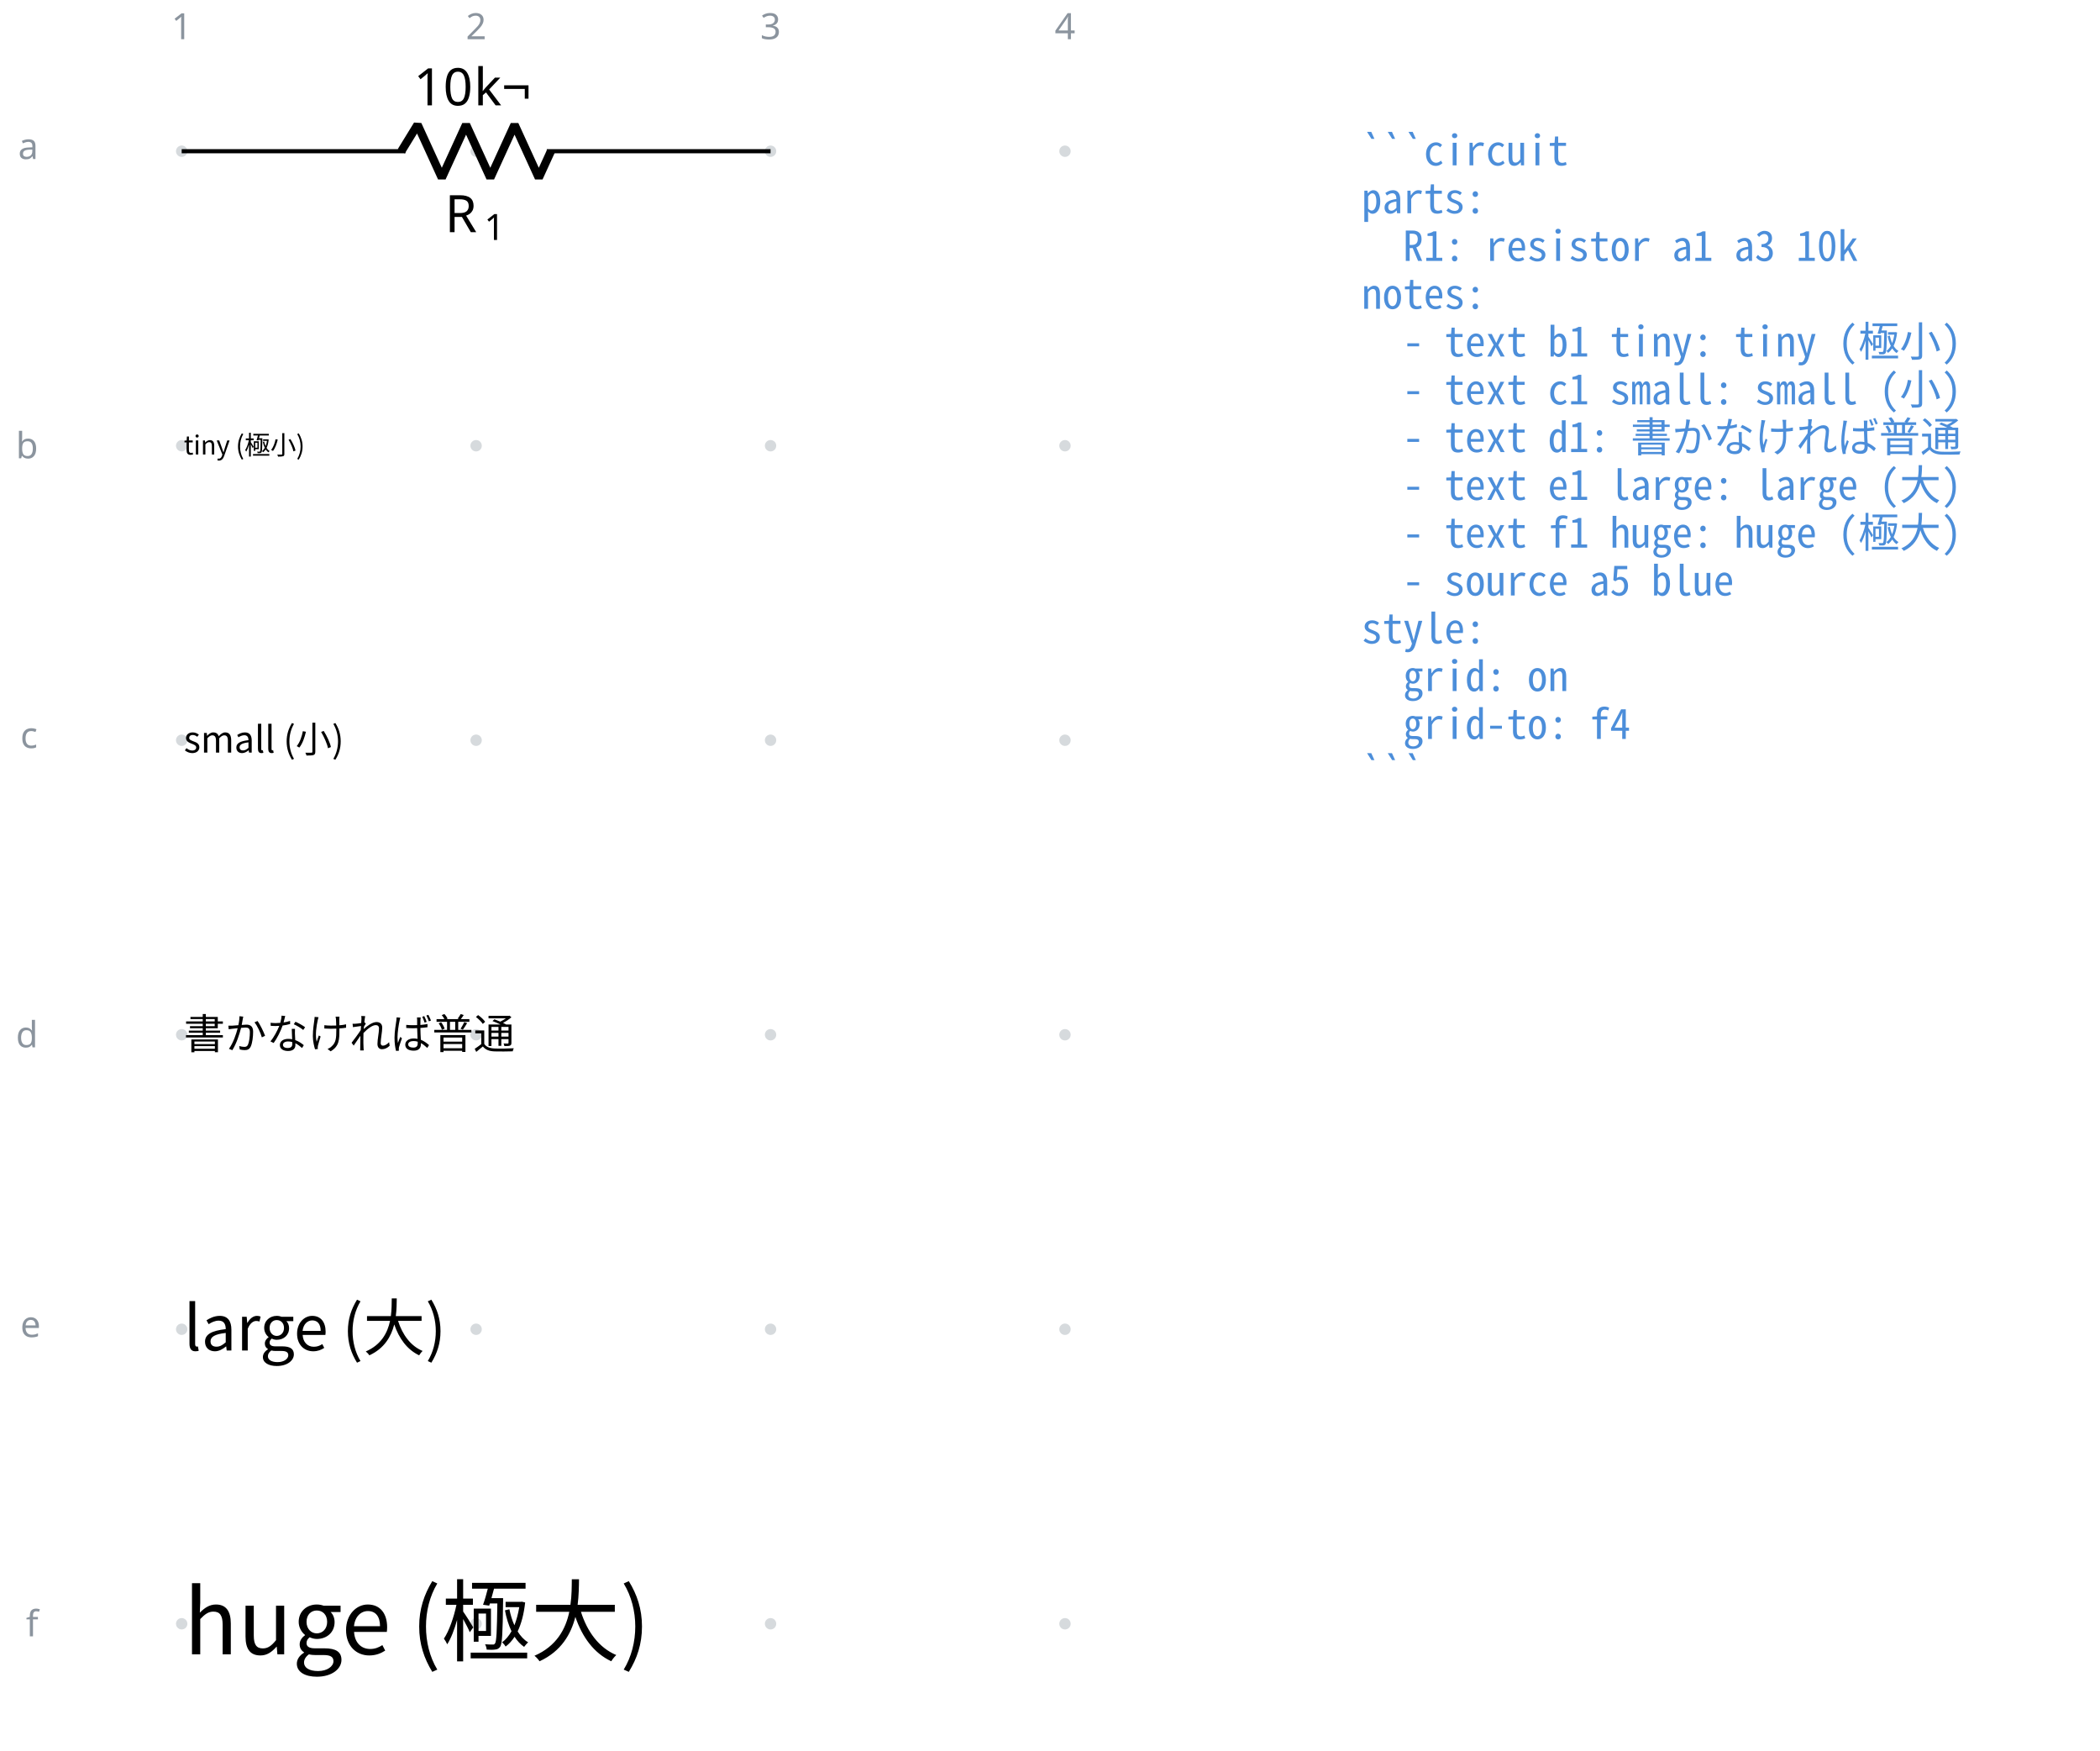
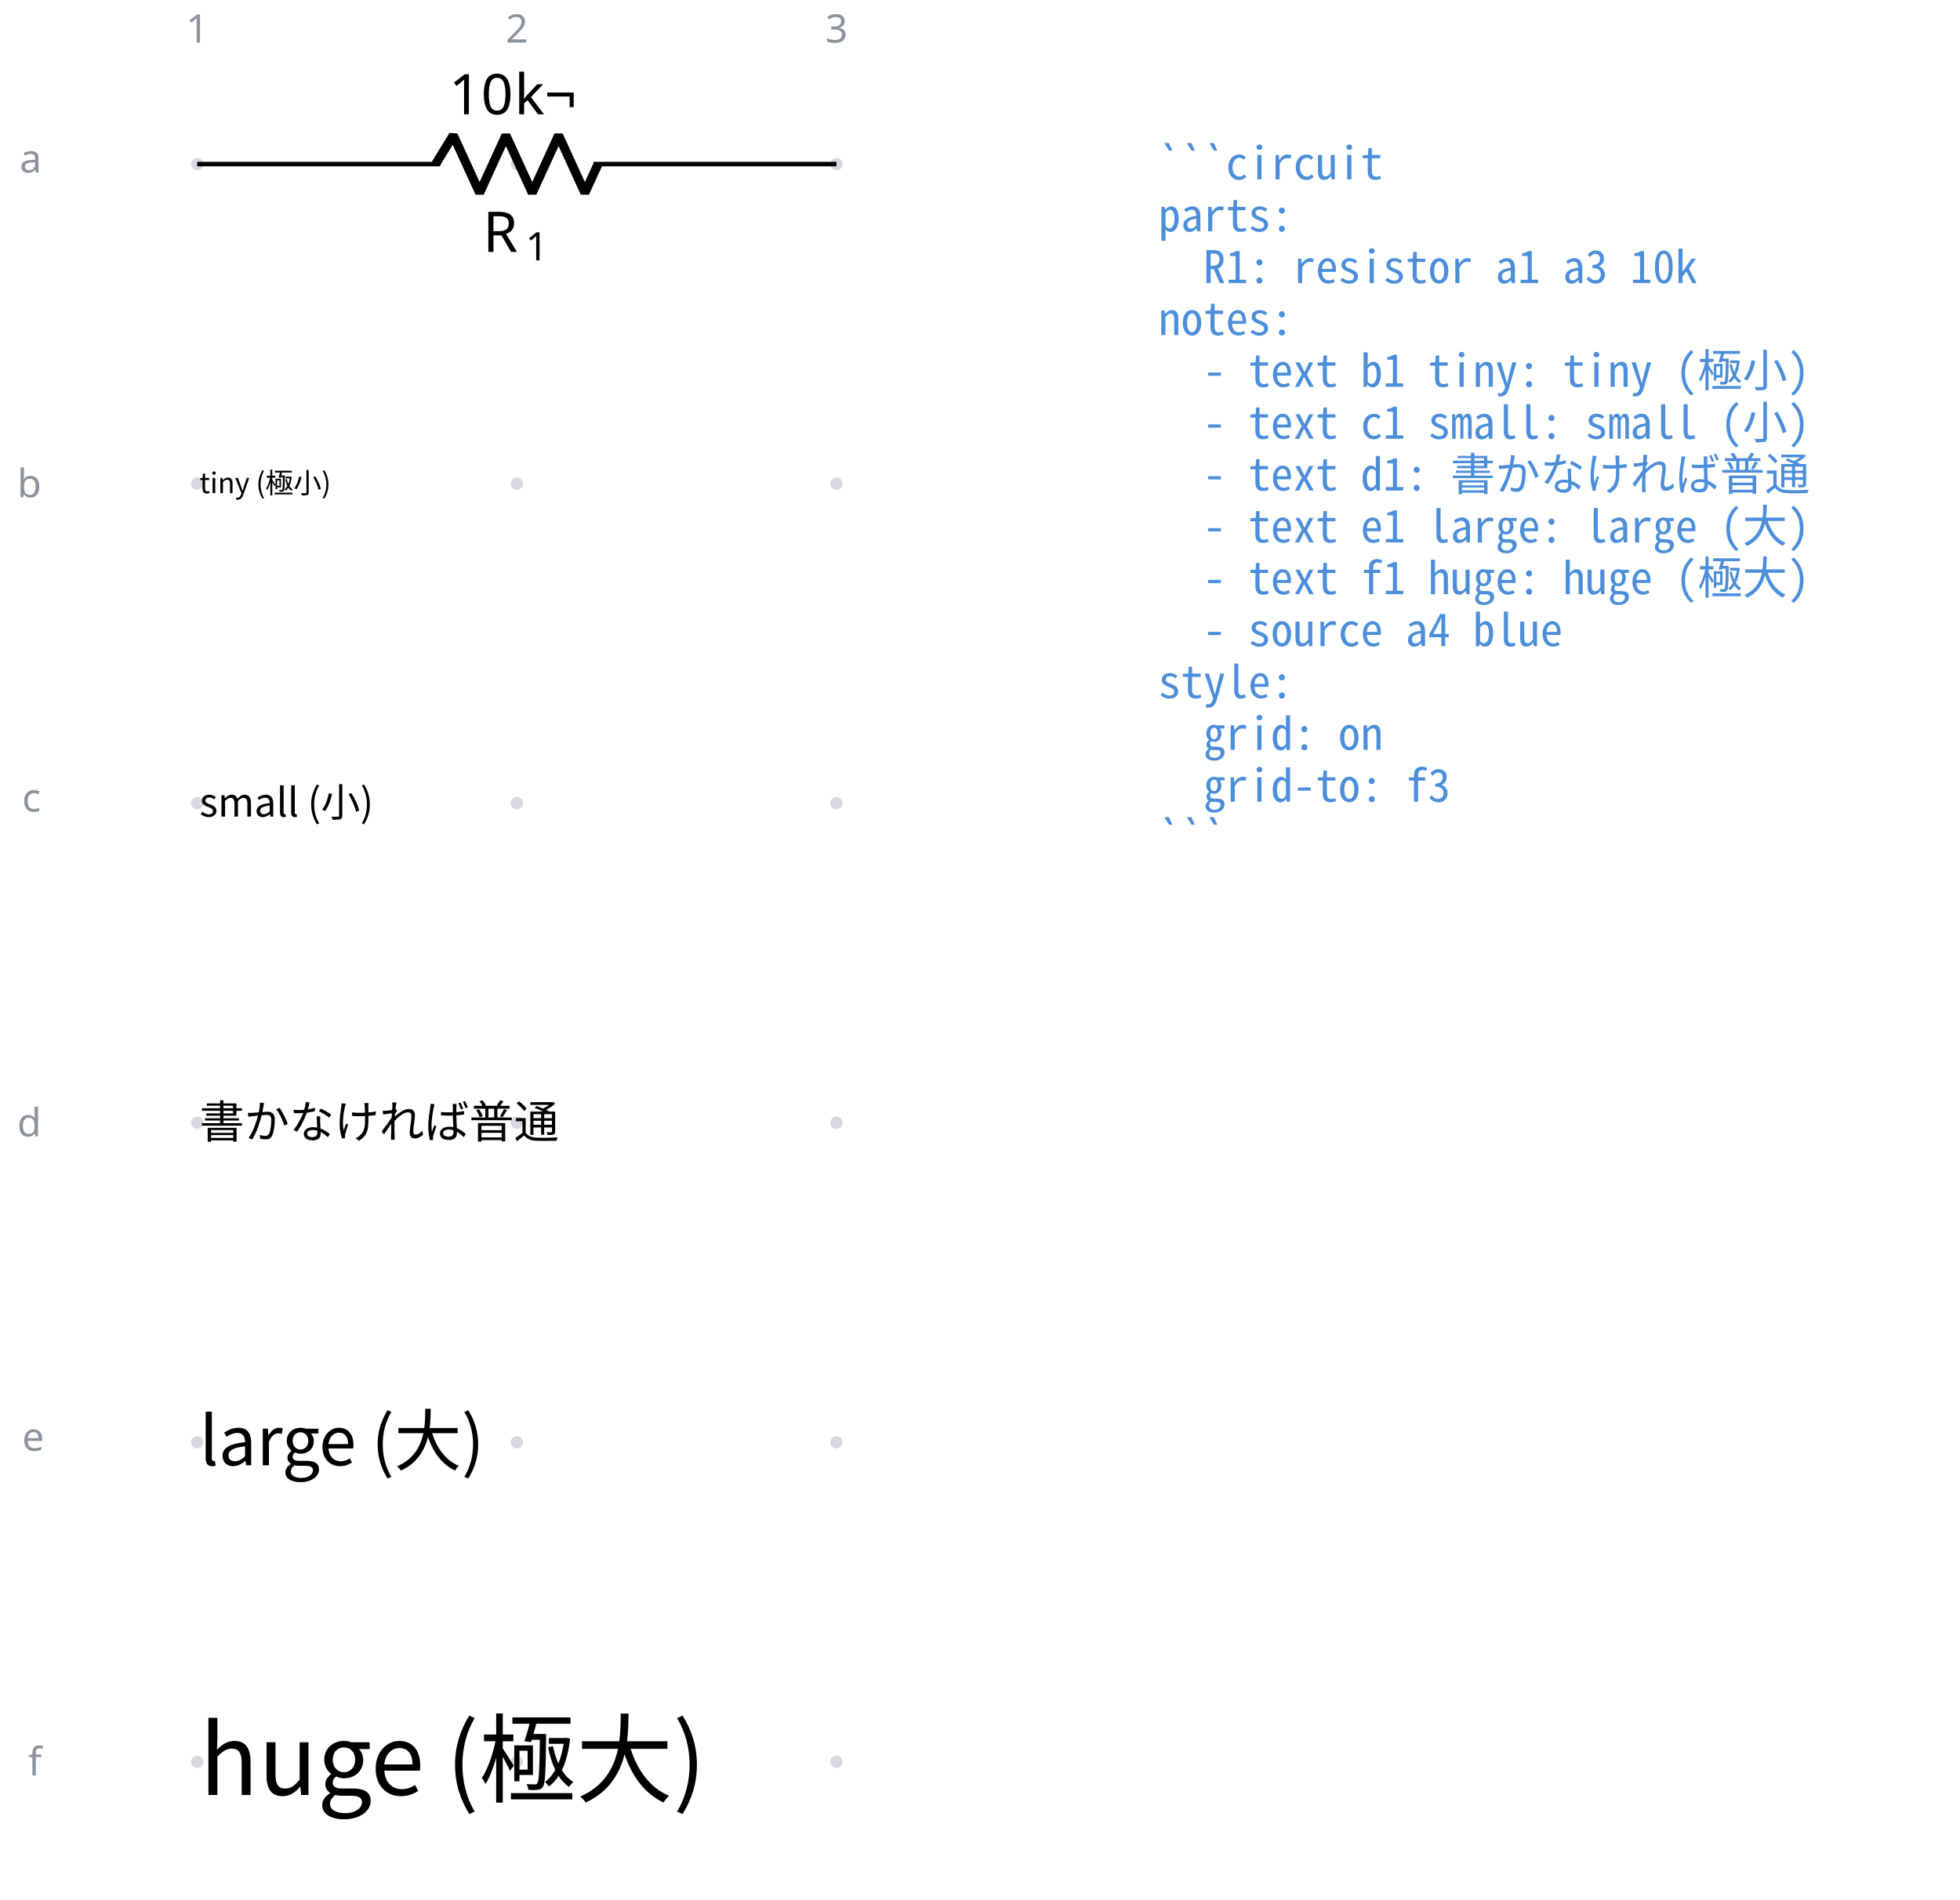
- <svg xmlns="http://www.w3.org/2000/svg" data-circuit-fence="0.1.0" fill="currentColor" width="541.155" height="451.048" viewBox="-72 -72 405.866 338.286">
+ <svg xmlns="http://www.w3.org/2000/svg" data-circuit-fence="0.1.0" fill="currentColor" width="465.281" height="451.048" viewBox="-72 -72 348.96 338.286">
  <g stroke="currentColor" stroke-miterlimit="10" stroke-width=".8">
-     <path fill="#8b949e" fill-opacity=".35" stroke="none" stroke-opacity=".35" d="M-35.787-42.781a1.1 1.1 0 1 0-2.2 0 1.1 1.1 0 0 0 2.2 0M-35.787 14.124a1.1 1.1 0 1 0-2.2 0 1.1 1.1 0 0 0 2.2 0M-35.787 71.03a1.1 1.1 0 1 0-2.2 0 1.1 1.1 0 0 0 2.2 0M-35.787 127.935a1.1 1.1 0 1 0-2.2 0 1.1 1.1 0 0 0 2.2 0M-35.787 184.84a1.1 1.1 0 1 0-2.2 0 1.1 1.1 0 0 0 2.2 0M-35.787 241.746a1.1 1.1 0 1 0-2.2 0 1.1 1.1 0 0 0 2.2 0M21.118-42.781a1.1 1.1 0 1 0-2.2 0 1.1 1.1 0 0 0 2.2 0M21.118 14.124a1.1 1.1 0 1 0-2.2 0 1.1 1.1 0 0 0 2.2 0M21.118 71.03a1.1 1.1 0 1 0-2.2 0 1.1 1.1 0 0 0 2.2 0M21.118 127.935a1.1 1.1 0 1 0-2.2 0 1.1 1.1 0 0 0 2.2 0M21.118 184.84a1.1 1.1 0 1 0-2.2 0 1.1 1.1 0 0 0 2.2 0M21.118 241.746a1.1 1.1 0 1 0-2.2 0 1.1 1.1 0 0 0 2.2 0M78.024-42.781a1.1 1.1 0 1 0-2.2 0 1.1 1.1 0 0 0 2.2 0M78.024 14.124a1.1 1.1 0 1 0-2.2 0 1.1 1.1 0 0 0 2.2 0M78.024 71.03a1.1 1.1 0 1 0-2.2 0 1.1 1.1 0 0 0 2.2 0M78.024 127.935a1.1 1.1 0 1 0-2.2 0 1.1 1.1 0 0 0 2.2 0M78.024 184.84a1.1 1.1 0 1 0-2.2 0 1.1 1.1 0 0 0 2.2 0M78.024 241.746a1.1 1.1 0 1 0-2.2 0 1.1 1.1 0 0 0 2.2 0M134.93-42.781a1.1 1.1 0 1 0-2.2 0 1.1 1.1 0 0 0 2.2 0M134.93 14.124a1.1 1.1 0 1 0-2.2 0 1.1 1.1 0 0 0 2.2 0M134.93 71.03a1.1 1.1 0 1 0-2.2 0 1.1 1.1 0 0 0 2.2 0M134.93 127.935a1.1 1.1 0 1 0-2.2 0 1.1 1.1 0 0 0 2.2 0M134.93 184.84a1.1 1.1 0 1 0-2.2 0 1.1 1.1 0 0 0 2.2 0M134.93 241.746a1.1 1.1 0 1 0-2.2 0 1.1 1.1 0 0 0 2.2 0m-1.1 0" />
+     <path fill="#8b949e" fill-opacity=".35" stroke="none" stroke-opacity=".35" d="M-35.787-42.781a1.1 1.1 0 1 0-2.2 0 1.1 1.1 0 0 0 2.2 0M-35.787 14.124a1.1 1.1 0 1 0-2.2 0 1.1 1.1 0 0 0 2.2 0M-35.787 71.03a1.1 1.1 0 1 0-2.2 0 1.1 1.1 0 0 0 2.2 0M-35.787 127.935a1.1 1.1 0 1 0-2.2 0 1.1 1.1 0 0 0 2.2 0M-35.787 184.84a1.1 1.1 0 1 0-2.2 0 1.1 1.1 0 0 0 2.2 0M-35.787 241.746a1.1 1.1 0 1 0-2.2 0 1.1 1.1 0 0 0 2.2 0M21.118-42.781a1.1 1.1 0 1 0-2.2 0 1.1 1.1 0 0 0 2.2 0M21.118 14.124a1.1 1.1 0 1 0-2.2 0 1.1 1.1 0 0 0 2.2 0M21.118 71.03a1.1 1.1 0 1 0-2.2 0 1.1 1.1 0 0 0 2.2 0M21.118 127.935a1.1 1.1 0 1 0-2.2 0 1.1 1.1 0 0 0 2.2 0M21.118 184.84a1.1 1.1 0 1 0-2.2 0 1.1 1.1 0 0 0 2.2 0M21.118 241.746a1.1 1.1 0 1 0-2.2 0 1.1 1.1 0 0 0 2.2 0M78.024-42.781a1.1 1.1 0 1 0-2.2 0 1.1 1.1 0 0 0 2.2 0M78.024 14.124a1.1 1.1 0 1 0-2.2 0 1.1 1.1 0 0 0 2.2 0M78.024 71.03a1.1 1.1 0 1 0-2.2 0 1.1 1.1 0 0 0 2.2 0M78.024 127.935a1.1 1.1 0 1 0-2.2 0 1.1 1.1 0 0 0 2.2 0M78.024 184.84a1.1 1.1 0 1 0-2.2 0 1.1 1.1 0 0 0 2.2 0M78.024 241.746a1.1 1.1 0 1 0-2.2 0 1.1 1.1 0 0 0 2.2 0m-1.1 0" />
    <g fill="#8b949e" stroke="#8b949e">
      <text x="-36.887" y="-42.781" fill="#8b949e" stroke="none" font-family="cmr7" font-size="7" transform="translate(-1.993 -21.645)">1</text>
    </g>
    <g fill="#8b949e" stroke="#8b949e">
      <text x="-36.887" y="-42.781" fill="#8b949e" stroke="none" font-family="cmr7" font-size="7" transform="translate(54.912 -21.645)">2</text>
    </g>
    <g fill="#8b949e" stroke="#8b949e">
      <text x="-36.887" y="-42.781" fill="#8b949e" stroke="none" font-family="cmr7" font-size="7" transform="translate(111.818 -21.645)">3</text>
-     </g>
-     <g fill="#8b949e" stroke="#8b949e">
-       <text x="-36.887" y="-42.781" fill="#8b949e" stroke="none" font-family="cmr7" font-size="7" transform="translate(168.723 -21.645)">4</text>
    </g>
    <g fill="#8b949e" stroke="#8b949e">
      <text x="-36.887" y="-42.781" fill="#8b949e" stroke="none" font-family="cmr7" font-size="7" transform="translate(-31.62 1.507)">a</text>
    </g>
    <g fill="#8b949e" stroke="#8b949e">
      <text x="-36.887" y="-42.781" fill="#8b949e" stroke="none" font-family="cmr7" font-size="7" transform="translate(-32.05 59.336)">b</text>
    </g>
    <g fill="#8b949e" stroke="#8b949e">
      <text x="-36.887" y="-42.781" fill="#8b949e" stroke="none" font-family="cmr7" font-size="7" transform="translate(-31.189 115.318)">c</text>
    </g>
    <g fill="#8b949e" stroke="#8b949e">
      <text x="-36.887" y="-42.781" fill="#8b949e" stroke="none" font-family="cmr7" font-size="7" transform="translate(-32.05 173.147)">d</text>
    </g>
    <g fill="#8b949e" stroke="#8b949e">
      <text x="-36.887" y="-42.781" fill="#8b949e" stroke="none" font-family="cmr7" font-size="7" transform="translate(-31.189 229.129)">e</text>
    </g>
    <g fill="#8b949e" stroke="#8b949e">
      <text x="-36.887" y="-42.781" fill="#8b949e" stroke="none" font-family="cmr7" font-size="7" transform="translate(-30.112 286.958)">f</text>
    </g>
    <path fill="none" d="M-36.887-42.781h.4m-.4 0H6.36m27.315 0h43.248m-.4 0h.4" />
    <g stroke-linejoin="bevel" stroke-width="1.6">
      <path fill="none" d="m5.561-42.781 3.143-5.122L13.39-37.66l4.685-10.243 4.686 10.243 4.686-10.243 4.686 10.243 2.343-5.121" />
    </g>
    <g stroke="none">
      <text x="-36.887" y="-42.781" font-family="cmmi10" font-size="10" transform="translate(50.866 15.648)">R</text>
      <text x="-29.294" y="-41.281" font-family="cmr7" font-size="7" transform="translate(50.866 15.648)">1</text>
    </g>
    <g stroke="none" font-family="cmr10" font-size="10">
      <text x="-36.887" y="-42.781" transform="translate(44.822 -8.863)">10</text>
      <text x="-25.221" y="-42.781" transform="translate(44.822 -8.863)">k¬</text>
    </g>
    <g>
      <text x="-36.887" y="-42.781" fill="currentColor" stroke="none" font-family="'Noto Sans CJK JP','Noto Sans JP','Hiragino Sans','Yu Gothic',sans-serif" font-size="5" transform="translate(.4 58.605)">tiny (極小)</text>
    </g>
    <g>
      <text x="-36.887" y="-42.781" fill="currentColor" stroke="none" font-family="'Noto Sans CJK JP','Noto Sans JP','Hiragino Sans','Yu Gothic',sans-serif" font-size="7" transform="translate(.4 116.203)">small (小)</text>
    </g>
    <g>
      <text x="-36.887" y="-42.781" fill="currentColor" stroke="none" font-family="'Noto Sans CJK JP','Noto Sans JP','Hiragino Sans','Yu Gothic',sans-serif" font-size="8" transform="translate(.4 173.45)">書かなければ普通</text>
    </g>
    <g>
      <text x="-36.887" y="-42.781" fill="currentColor" stroke="none" font-family="'Noto Sans CJK JP','Noto Sans JP','Hiragino Sans','Yu Gothic',sans-serif" font-size="12" transform="translate(.4 231.722)">large (大)</text>
    </g>
    <g>
      <text x="-36.887" y="-42.781" fill="currentColor" stroke="none" font-family="'Noto Sans CJK JP','Noto Sans JP','Hiragino Sans','Yu Gothic',sans-serif" font-size="17.28" transform="translate(.4 290.43)">huge (極大)</text>
    </g>
    <g>
-       <text x="-36.887" y="-42.781" fill="#4c8eda" stroke="none" font-family="'Noto Sans Mono CJK JP',ui-monospace,'SFMono-Regular',Consolas,'Liberation Mono',monospace" font-size="8" transform="translate(228.022 2.733)" xml:space="preserve">```circuit</text>
+       <text x="-36.887" y="-42.781" fill="#4c8eda" stroke="none" font-family="'Noto Sans Mono CJK JP',ui-monospace,'SFMono-Regular',Consolas,'Liberation Mono',monospace" font-size="8" transform="translate(171.116 2.733)" xml:space="preserve">```circuit</text>
    </g>
    <g>
-       <text x="-36.887" y="-42.781" fill="#4c8eda" stroke="none" font-family="'Noto Sans Mono CJK JP',ui-monospace,'SFMono-Regular',Consolas,'Liberation Mono',monospace" font-size="8" transform="translate(228.022 11.98)" xml:space="preserve">parts:</text>
+       <text x="-36.887" y="-42.781" fill="#4c8eda" stroke="none" font-family="'Noto Sans Mono CJK JP',ui-monospace,'SFMono-Regular',Consolas,'Liberation Mono',monospace" font-size="8" transform="translate(171.116 11.98)" xml:space="preserve">parts:</text>
    </g>
    <g>
-       <text x="-36.887" y="-42.781" fill="#4c8eda" stroke="none" font-family="'Noto Sans Mono CJK JP',ui-monospace,'SFMono-Regular',Consolas,'Liberation Mono',monospace" font-size="8" transform="translate(228.022 21.2)" xml:space="preserve">  R1: resistor a1 a3 10k</text>
+       <text x="-36.887" y="-42.781" fill="#4c8eda" stroke="none" font-family="'Noto Sans Mono CJK JP',ui-monospace,'SFMono-Regular',Consolas,'Liberation Mono',monospace" font-size="8" transform="translate(171.116 21.2)" xml:space="preserve">  R1: resistor a1 a3 10k</text>
    </g>
    <g>
-       <text x="-36.887" y="-42.781" fill="#4c8eda" stroke="none" font-family="'Noto Sans Mono CJK JP',ui-monospace,'SFMono-Regular',Consolas,'Liberation Mono',monospace" font-size="8" transform="translate(228.022 30.446)" xml:space="preserve">notes:</text>
+       <text x="-36.887" y="-42.781" fill="#4c8eda" stroke="none" font-family="'Noto Sans Mono CJK JP',ui-monospace,'SFMono-Regular',Consolas,'Liberation Mono',monospace" font-size="8" transform="translate(171.116 30.446)" xml:space="preserve">notes:</text>
    </g>
    <g>
-       <text x="-36.887" y="-42.781" fill="#4c8eda" stroke="none" font-family="'Noto Sans Mono CJK JP',ui-monospace,'SFMono-Regular',Consolas,'Liberation Mono',monospace" font-size="8" transform="translate(228.022 39.665)" xml:space="preserve">  - text b1 tiny: tiny (極小)</text>
+       <text x="-36.887" y="-42.781" fill="#4c8eda" stroke="none" font-family="'Noto Sans Mono CJK JP',ui-monospace,'SFMono-Regular',Consolas,'Liberation Mono',monospace" font-size="8" transform="translate(171.116 39.665)" xml:space="preserve">  - text b1 tiny: tiny (極小)</text>
    </g>
    <g>
-       <text x="-36.887" y="-42.781" fill="#4c8eda" stroke="none" font-family="'Noto Sans Mono CJK JP',ui-monospace,'SFMono-Regular',Consolas,'Liberation Mono',monospace" font-size="8" transform="translate(228.022 48.912)" xml:space="preserve">  - text c1 small: small (小)</text>
+       <text x="-36.887" y="-42.781" fill="#4c8eda" stroke="none" font-family="'Noto Sans Mono CJK JP',ui-monospace,'SFMono-Regular',Consolas,'Liberation Mono',monospace" font-size="8" transform="translate(171.116 48.912)" xml:space="preserve">  - text c1 small: small (小)</text>
    </g>
    <g>
-       <text x="-36.887" y="-42.781" fill="#4c8eda" stroke="none" font-family="'Noto Sans Mono CJK JP',ui-monospace,'SFMono-Regular',Consolas,'Liberation Mono',monospace" font-size="8" transform="translate(228.022 58.131)" xml:space="preserve">  - text d1: 書かなければ普通</text>
+       <text x="-36.887" y="-42.781" fill="#4c8eda" stroke="none" font-family="'Noto Sans Mono CJK JP',ui-monospace,'SFMono-Regular',Consolas,'Liberation Mono',monospace" font-size="8" transform="translate(171.116 58.131)" xml:space="preserve">  - text d1: 書かなければ普通</text>
    </g>
    <g>
-       <text x="-36.887" y="-42.781" fill="#4c8eda" stroke="none" font-family="'Noto Sans Mono CJK JP',ui-monospace,'SFMono-Regular',Consolas,'Liberation Mono',monospace" font-size="8" transform="translate(228.022 67.378)" xml:space="preserve">  - text e1 large: large (大)</text>
+       <text x="-36.887" y="-42.781" fill="#4c8eda" stroke="none" font-family="'Noto Sans Mono CJK JP',ui-monospace,'SFMono-Regular',Consolas,'Liberation Mono',monospace" font-size="8" transform="translate(171.116 67.378)" xml:space="preserve">  - text e1 large: large (大)</text>
    </g>
    <g>
-       <text x="-36.887" y="-42.781" fill="#4c8eda" stroke="none" font-family="'Noto Sans Mono CJK JP',ui-monospace,'SFMono-Regular',Consolas,'Liberation Mono',monospace" font-size="8" transform="translate(228.022 76.596)" xml:space="preserve">  - text f1 huge: huge (極大)</text>
+       <text x="-36.887" y="-42.781" fill="#4c8eda" stroke="none" font-family="'Noto Sans Mono CJK JP',ui-monospace,'SFMono-Regular',Consolas,'Liberation Mono',monospace" font-size="8" transform="translate(171.116 76.596)" xml:space="preserve">  - text f1 huge: huge (極大)</text>
    </g>
    <g>
-       <text x="-36.887" y="-42.781" fill="#4c8eda" stroke="none" font-family="'Noto Sans Mono CJK JP',ui-monospace,'SFMono-Regular',Consolas,'Liberation Mono',monospace" font-size="8" transform="translate(228.022 85.844)" xml:space="preserve">  - source a5 blue</text>
+       <text x="-36.887" y="-42.781" fill="#4c8eda" stroke="none" font-family="'Noto Sans Mono CJK JP',ui-monospace,'SFMono-Regular',Consolas,'Liberation Mono',monospace" font-size="8" transform="translate(171.116 85.844)" xml:space="preserve">  - source a4 blue</text>
    </g>
    <g>
-       <text x="-36.887" y="-42.781" fill="#4c8eda" stroke="none" font-family="'Noto Sans Mono CJK JP',ui-monospace,'SFMono-Regular',Consolas,'Liberation Mono',monospace" font-size="8" transform="translate(228.022 95.091)" xml:space="preserve">style:</text>
+       <text x="-36.887" y="-42.781" fill="#4c8eda" stroke="none" font-family="'Noto Sans Mono CJK JP',ui-monospace,'SFMono-Regular',Consolas,'Liberation Mono',monospace" font-size="8" transform="translate(171.116 95.091)" xml:space="preserve">style:</text>
    </g>
    <g>
-       <text x="-36.887" y="-42.781" fill="#4c8eda" stroke="none" font-family="'Noto Sans Mono CJK JP',ui-monospace,'SFMono-Regular',Consolas,'Liberation Mono',monospace" font-size="8" transform="translate(228.022 104.31)" xml:space="preserve">  grid: on</text>
+       <text x="-36.887" y="-42.781" fill="#4c8eda" stroke="none" font-family="'Noto Sans Mono CJK JP',ui-monospace,'SFMono-Regular',Consolas,'Liberation Mono',monospace" font-size="8" transform="translate(171.116 104.31)" xml:space="preserve">  grid: on</text>
    </g>
    <g>
-       <text x="-36.887" y="-42.781" fill="#4c8eda" stroke="none" font-family="'Noto Sans Mono CJK JP',ui-monospace,'SFMono-Regular',Consolas,'Liberation Mono',monospace" font-size="8" transform="translate(228.022 113.557)" xml:space="preserve">  grid-to: f4</text>
+       <text x="-36.887" y="-42.781" fill="#4c8eda" stroke="none" font-family="'Noto Sans Mono CJK JP',ui-monospace,'SFMono-Regular',Consolas,'Liberation Mono',monospace" font-size="8" transform="translate(171.116 113.557)" xml:space="preserve">  grid-to: f3</text>
    </g>
    <g>
-       <text x="-36.887" y="-42.781" fill="#4c8eda" stroke="none" font-family="'Noto Sans Mono CJK JP',ui-monospace,'SFMono-Regular',Consolas,'Liberation Mono',monospace" font-size="8" transform="translate(228.022 122.775)" xml:space="preserve">```</text>
+       <text x="-36.887" y="-42.781" fill="#4c8eda" stroke="none" font-family="'Noto Sans Mono CJK JP',ui-monospace,'SFMono-Regular',Consolas,'Liberation Mono',monospace" font-size="8" transform="translate(171.116 122.775)" xml:space="preserve">```</text>
    </g>
  </g>
</svg>
